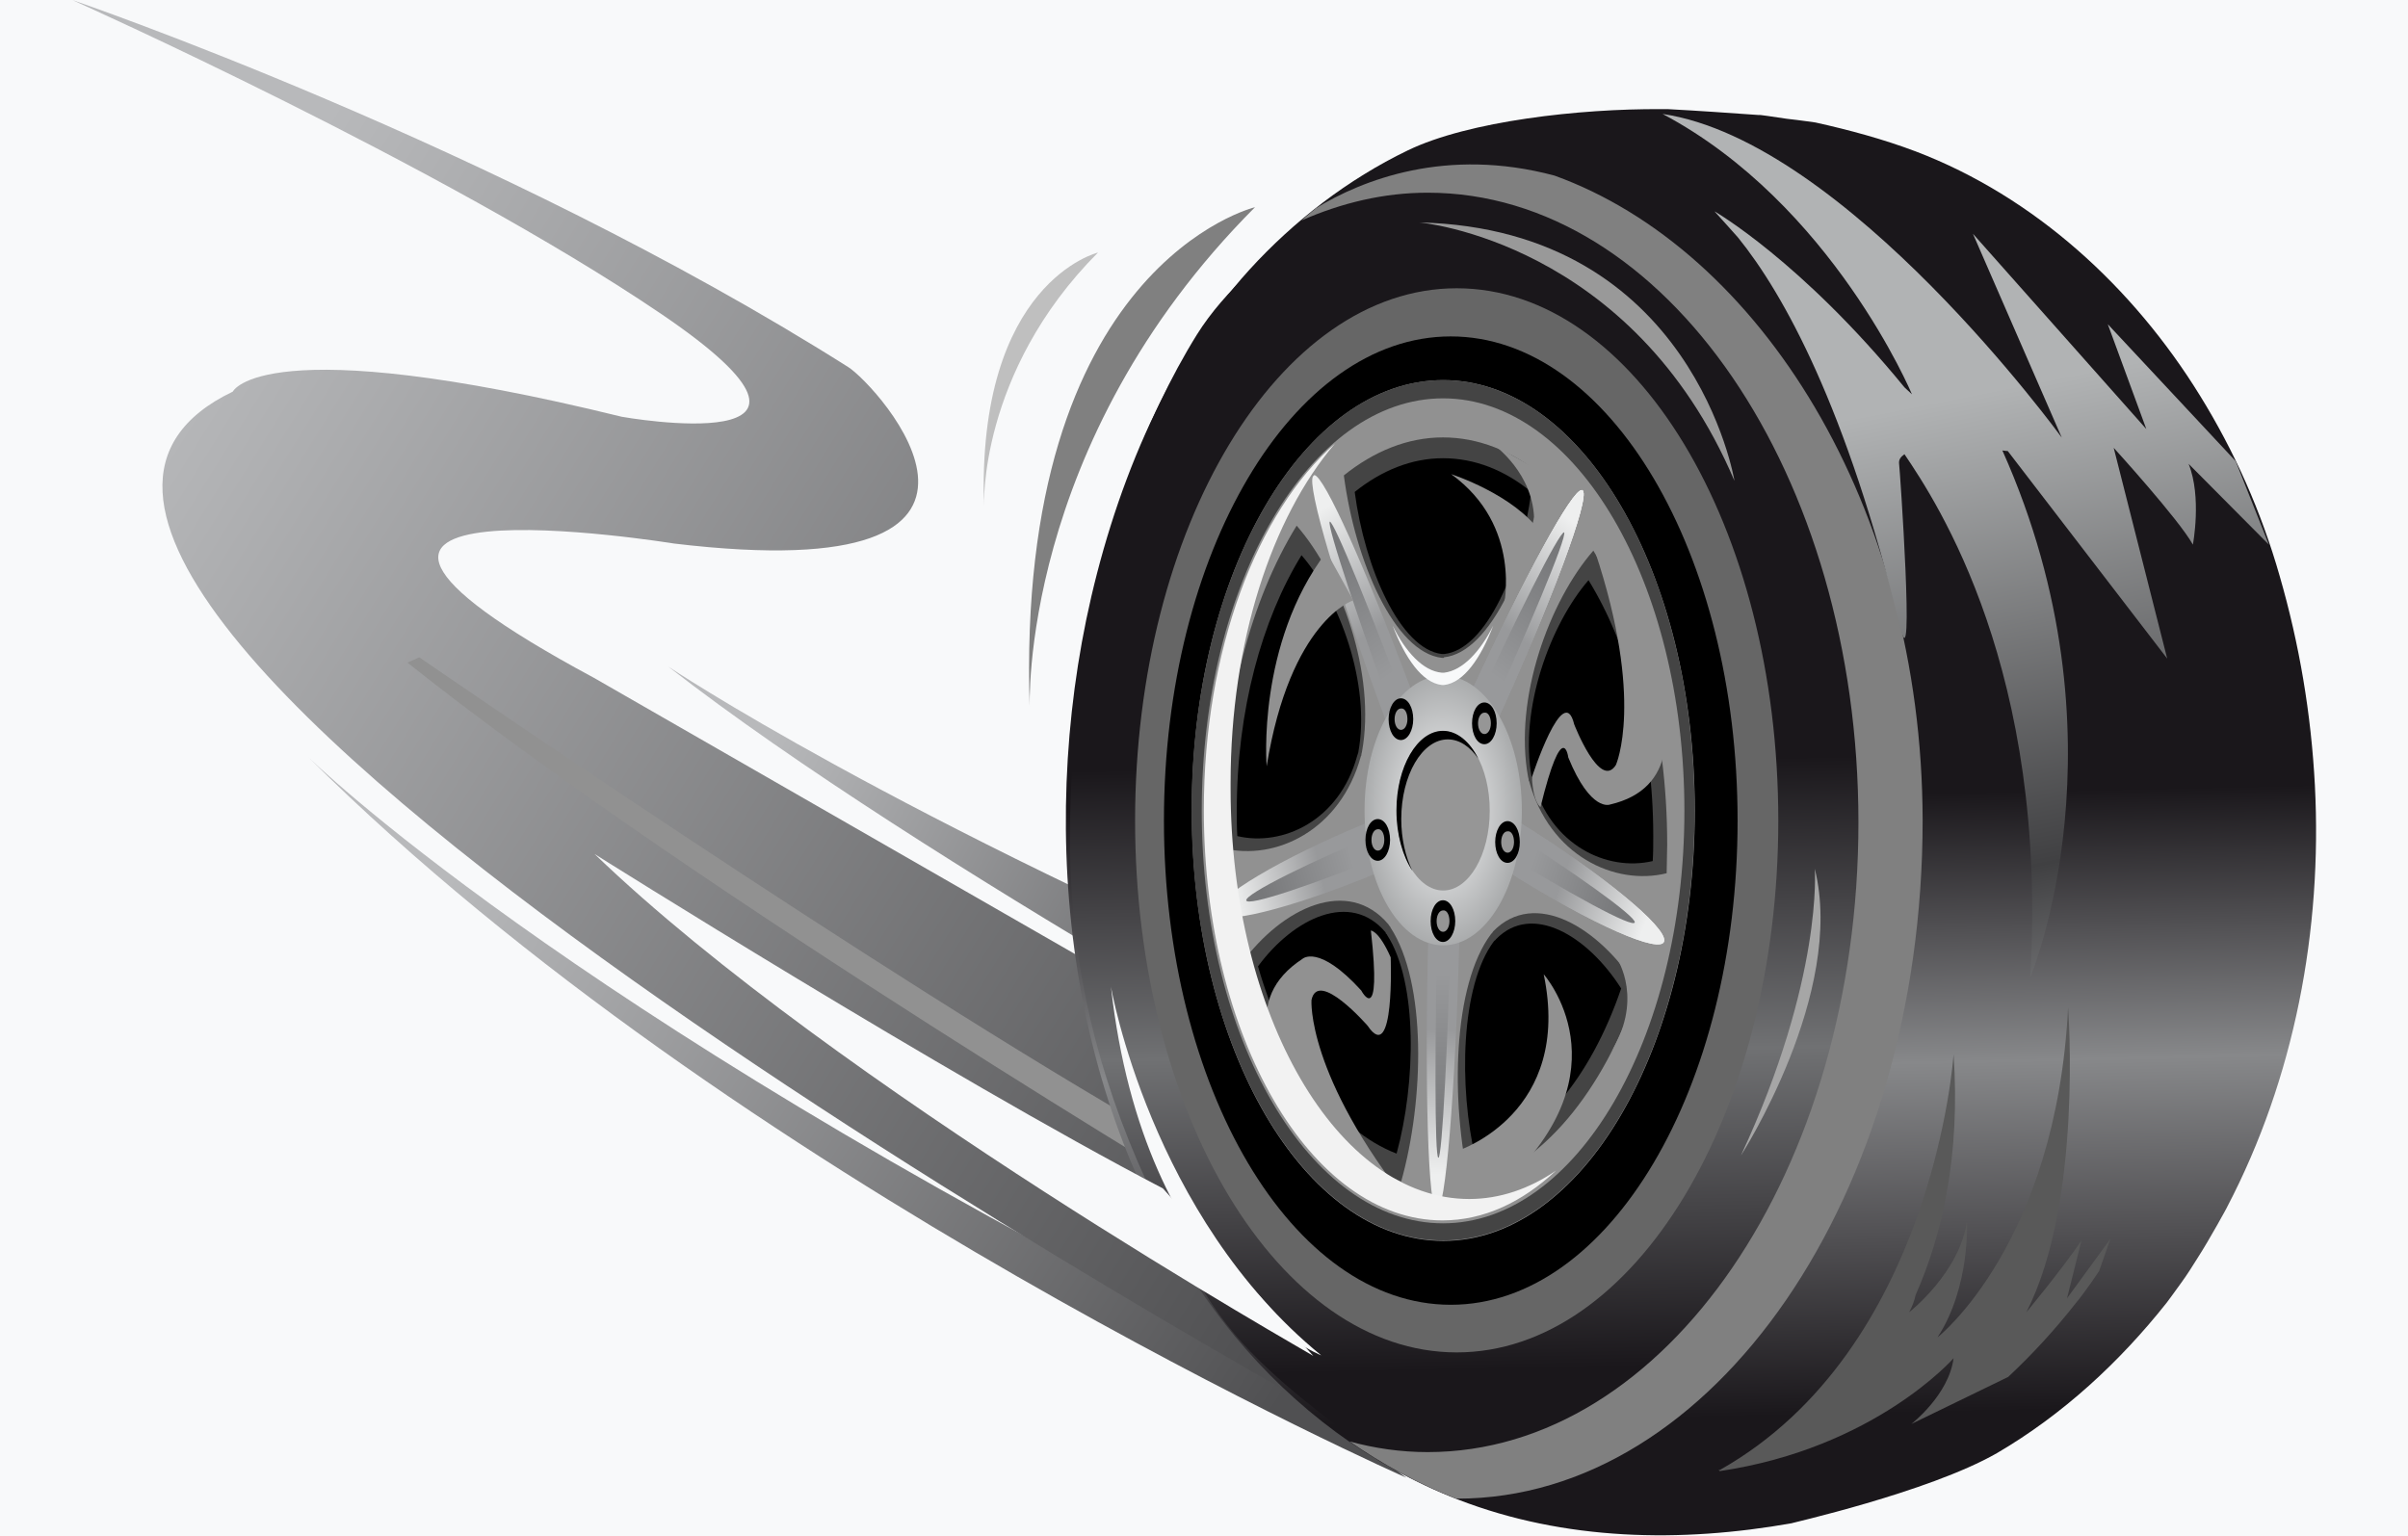
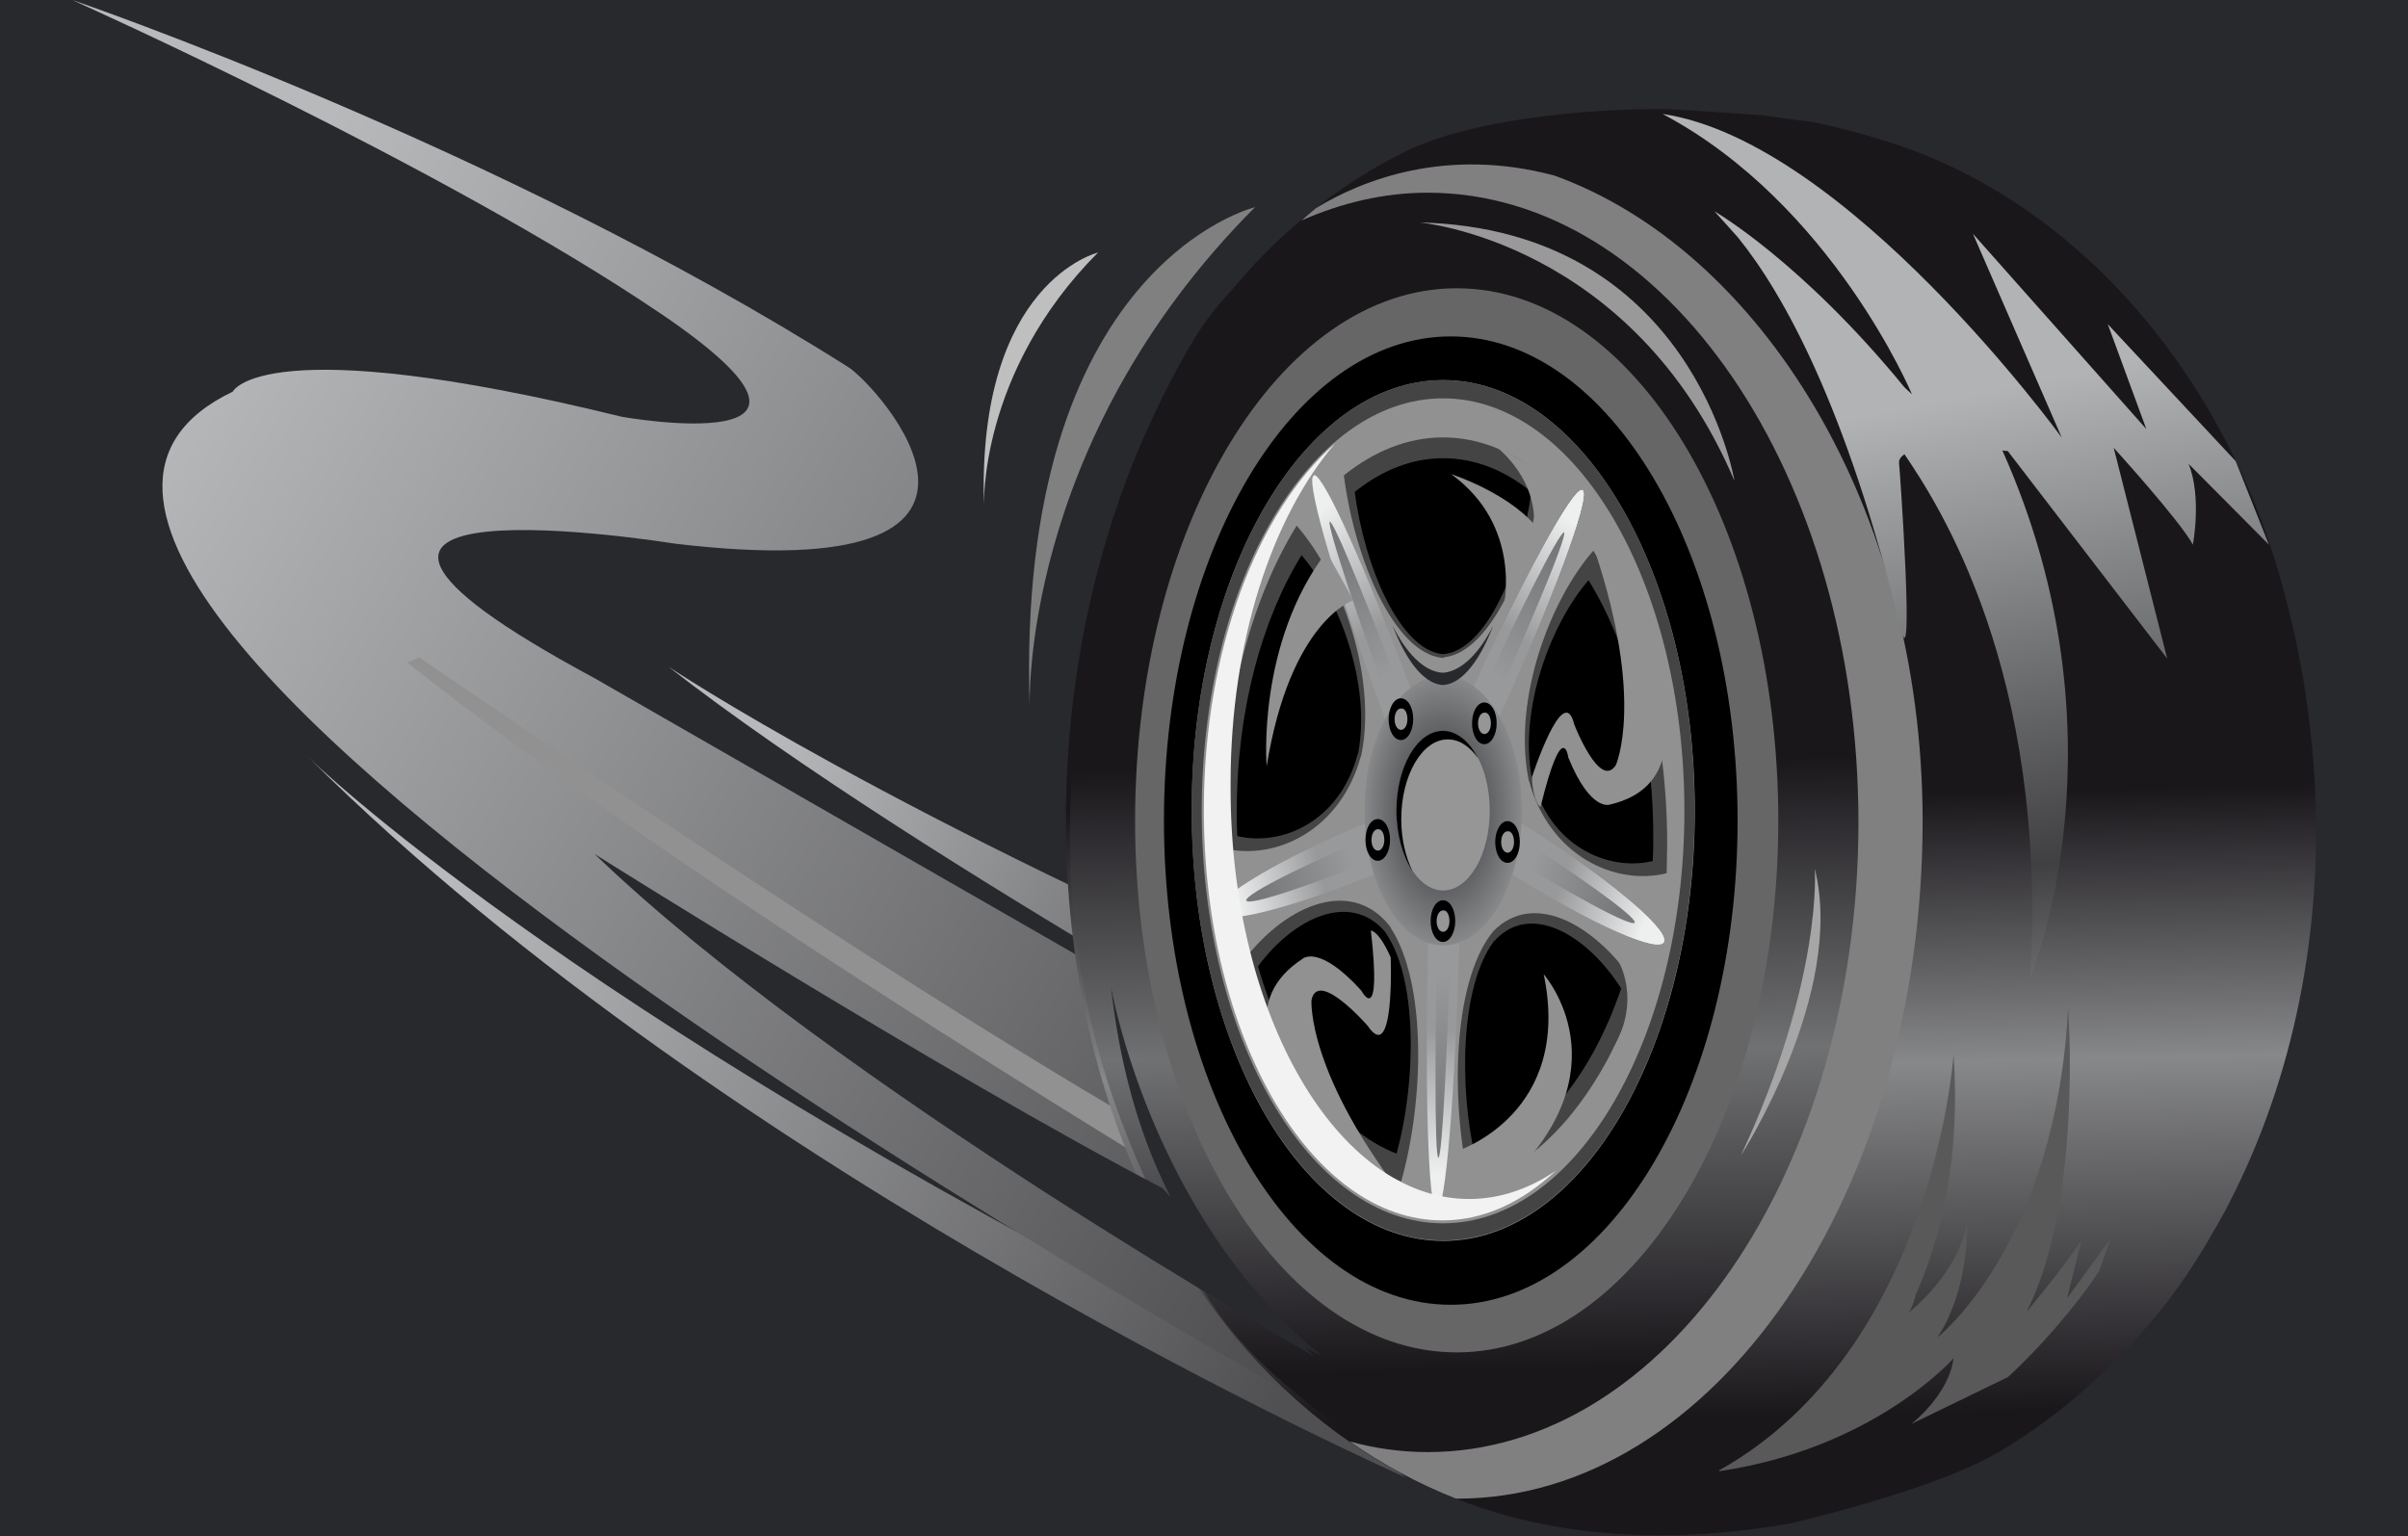
<svg xmlns="http://www.w3.org/2000/svg" xmlns:xlink="http://www.w3.org/1999/xlink" version="1.1" id="svg2" x="0px" y="0px" viewBox="0 0 600 382.6" style="enable-background:new 0 0 600 382.6;" xml:space="preserve">
  <style type="text/css">
- 	.st0{fill:#F8F9FA;}
+ 	.st0{fill:#28292D;}
	.st1{fill:url(#path32_00000152247452137225250520000010046541082615903889_);}
	.st2{fill:url(#path52_00000054228203398263557380000005360706981514582417_);}
	.st3{fill:url(#path72_00000101096655775462802230000006841896882530845103_);}
	.st4{clip-path:url(#SVGID_00000083787360785963278400000009801314021316757131_);}
	.st5{fill:#919191;}
	.st6{fill:url(#path108_00000163045895231819507620000012370155136661939903_);}
	.st7{fill:url(#path130_00000101062477500924192620000014503830221148980624_);}
	.st8{clip-path:url(#SVGID_00000020382497483073303890000005173362606226604163_);}
	.st9{fill:#666666;}
	.st10{fill:#444444;}
	.st11{fill:url(#path216_00000077320019717755625700000008699321334415859642_);}
	.st12{fill:url(#path238_00000070805398377220979650000003761628749002710457_);}
	.st13{fill:url(#path260_00000179606875186616061430000003138873613108395908_);}
	.st14{fill:url(#path282_00000023260149121395662080000016457637205663069827_);}
	.st15{fill:url(#path304_00000151514299781244625070000006737081777121879198_);}
	.st16{fill:url(#path326_00000169542000212180873120000012390001235218481335_);}
	.st17{fill:url(#path348_00000022531286605846597170000006479879630866136249_);}
	.st18{fill:url(#path370_00000036970748724057939220000004980856226182677632_);}
	.st19{fill:url(#path392_00000119818294611675346270000002710118481682472610_);}
	.st20{fill:url(#path414_00000031914178077233342330000007770512475981710765_);}
	.st21{fill:url(#path436_00000169559393678308803090000006227017293063373969_);}
	.st22{fill:url(#path458_00000045616628381140977580000010282368791230735535_);}
	.st23{fill:url(#path480_00000085935807024984017280000017891345981165366187_);}
	.st24{fill:url(#path502_00000071530085644290587890000003932498077362209712_);}
	.st25{fill:url(#path524_00000109022746783620880650000009431555775715502721_);}
	.st26{fill:url(#path546_00000029747261931978595570000013544609794279512221_);}
	.st27{fill:url(#path568_00000132070243702252566910000009526594590211469490_);}
	.st28{clip-path:url(#SVGID_00000054984478169361169750000008448625768278251928_);}
	.st29{fill:#969696;}
	.st30{fill:#808080;}
	.st31{fill:#595959;}
	.st32{fill:#BFBFBF;}
	.st33{fill:#A6A6A6;}
	.st34{fill:#999999;}
	.st35{fill:url(#path710_00000065033295113334268210000017156130487485656484_);}
	.st36{clip-path:url(#SVGID_00000001664723120562762870000005682383758032636088_);}
	.st37{fill:#F2F2F2;}
</style>
  <g id="g10" transform="matrix(1.333333,0,0,-1.333333,0,600)">
    <path id="path12" class="st0" d="M0,84.5h450v450H0V84.5z" />
    <g id="g14">
      <g id="g16">
        <g id="g22">
          <g id="g24">
            <linearGradient id="path32_00000049926858056321865580000009782737828501536911_" gradientUnits="userSpaceOnUse" x1="-284.999" y1="20.219" x2="-283.999" y2="20.219" gradientTransform="matrix(152.4938 -99.945 -99.945 -152.4938 45566.363 -25114.926)">
              <stop offset="0" style="stop-color:#B8B9BB" />
              <stop offset="1" style="stop-color:#505052" />
            </linearGradient>
            <path id="path32" style="fill:url(#path32_00000049926858056321865580000009782737828501536911_);" d="M57.6,308.5L57.6,308.5       L57.6,308.5L57.6,308.5 M262.8,173.8l-35.3,26.3C104.8,262,57.8,308.3,57.6,308.5l0,0C137.3,229.2,262.8,173.8,262.8,173.8" />
          </g>
        </g>
      </g>
    </g>
    <g id="g34">
      <g id="g36">
        <g id="g42">
          <g id="g44">
            <linearGradient id="path52_00000084495439150767620060000017705823388608998049_" gradientUnits="userSpaceOnUse" x1="-284.185" y1="20.035" x2="-283.185" y2="20.035" gradientTransform="matrix(104.2899 -62.5397 -59.2612 -108.6796 30971.283 -15279.581)">
              <stop offset="0" style="stop-color:#B8B9BB" />
              <stop offset="1" style="stop-color:#505052" />
            </linearGradient>
            <path id="path52" style="fill:url(#path52_00000084495439150767620060000017705823388608998049_);" d="M263.9,238.6l-13.3,23       c-83.8,35.7-125.7,63.8-125.7,63.8l0,0C172.2,288.5,263.9,238.6,263.9,238.6" />
          </g>
        </g>
      </g>
    </g>
    <g id="g54">
      <g id="g56">
        <g id="g62">
          <g id="g64">
            <linearGradient id="path72_00000117654041890660800300000000298957471628235426_" gradientUnits="userSpaceOnUse" x1="-285.484" y1="20.419" x2="-284.484" y2="20.419" gradientTransform="matrix(227.9472 -145.6457 -145.6457 -227.9472 68085.469 -36536.617)">
              <stop offset="0" style="stop-color:#B8B9BB" />
              <stop offset="1" style="stop-color:#505052" />
            </linearGradient>
            <path id="path72" style="fill:url(#path72_00000117654041890660800300000000298957471628235426_);" d="M123.6,391.3       c40.9-27.8-7.4-19.2-7.4-19.2l0,0c-67.2,16.5-72.7,4.7-72.7,4.7l0,0c-76.6-36.7,206.5-192.2,206.5-192.2l0,0l46.8,32L111,323.3       c-73.3,39.4,15,25.1,15,25.1l0,0c72.9-8.7,37.8,29.7,32.5,33l0,0c-65.8,41.6-145,68.6-145,68.6l0,0       C13.5,450,82.6,419.1,123.6,391.3" />
          </g>
        </g>
      </g>
    </g>
    <g id="g74">
      <g>
        <defs>
          <rect id="SVGID_1_" x="-75" y="9.5" width="600" height="600" />
        </defs>
        <clipPath id="SVGID_00000075145318493745931180000009890671009263675010_">
          <use xlink:href="#SVGID_1_" style="overflow:visible;" />
        </clipPath>
        <g id="g76" style="clip-path:url(#SVGID_00000075145318493745931180000009890671009263675010_);">
          <g id="g82" transform="translate(231.0479,138.4434)">
            <path id="path84" class="st5" d="M0,84.5c0,0-100.7,60-154.9,103.2l2.2,1c0,0,86.4-59.6,139.1-89.6L0,84.5z" />
          </g>
        </g>
      </g>
    </g>
    <g id="g86">
      <g id="g88">
        <g id="g94">
          <g id="g96">
            <linearGradient id="path108_00000133507623226125582980000007640685356406694315_" gradientUnits="userSpaceOnUse" x1="-285.954" y1="18.535" x2="-284.954" y2="18.535" gradientTransform="matrix(2.8979 -126.0602 -126.0602 -2.8979 3480.813 -35683.238)">
              <stop offset="0" style="stop-color:#1A171B" />
              <stop offset="7.691960e-02" style="stop-color:#1A171B" />
              <stop offset="0.478" style="stop-color:#87888A" />
              <stop offset="1" style="stop-color:#1A171B" />
            </linearGradient>
            <path id="path108" style="fill:url(#path108_00000133507623226125582980000007640685356406694315_);" d="M263.1,421.9       c-11.2-5.4-21.3-13.2-29.6-22.3l0,0c-16-17.6-25.7-42.3-30.5-65.4l0,0c-9.3-45.1-2.2-97.6,27.8-134l0,0       c11.1-13.4,25.4-24.2,41.7-30.5l0,0c19.9-7.7,41.6-8.1,62.4-4.4l0,0c-1.2-0.2,25.4,5.7,38.3,13.1l0,0       c12.3,7.2,22.9,17,31.7,28.1l0,0c0.4,0.5,1.9,2.6,2.7,3.7l0,0c1.1,1.5,2.1,3.1,3.1,4.7l0,0c2.2,3.4,5.7,9.8,5.5,9.5l0,0       c12.6,24.1,17.8,51.8,16.4,78.8l0,0c-0.7,13.4-2.9,26.4-6.6,39.2l0,0c-3.4,11.9-8.4,23.2-14.9,33.7l0,0       c-12.4,20.1-30.8,37.1-53.1,45.6l0,0c-6.1,2.3-12.4,4-18.7,5.4l0,0c0,0-2.7,0.4-5.4,0.7l0,0c-2.7,0.4-5.3,0.8-5.2,0.7l0,0       c-5.7,0.4-11.3,0.8-17,1.1l0,0c-0.4,0-0.9,0-1.3,0l0,0C295.3,429.7,274.5,427.4,263.1,421.9 M339.2,427.2       C339.2,427.2,339.2,427.2,339.2,427.2L339.2,427.2C339.2,427.2,339.2,427.2,339.2,427.2" />
          </g>
        </g>
      </g>
    </g>
    <g id="g110">
      <g id="g112">
        <g id="g118">
          <g id="g120">
            <linearGradient id="path130_00000085212611793976415730000001390627519804387237_" gradientUnits="userSpaceOnUse" x1="-285.894" y1="18.287" x2="-284.894" y2="18.287" gradientTransform="matrix(2.6117 -113.6092 -113.6092 -2.6117 3098.411 -32125.256)">
              <stop offset="0" style="stop-color:#1A171B" />
              <stop offset="0.478" style="stop-color:#707173" />
              <stop offset="1" style="stop-color:#1A171B" />
            </linearGradient>
            <path id="path130" style="fill:url(#path130_00000085212611793976415730000001390627519804387237_);" d="M244.2,407.7       c-6.9-4.9-15.3-11.9-20.5-20.2l0,0c-9.9-15.9-18.1-38.2-21-59.1l0,0c-5.7-40.7-4.5-74.4,22.5-120.1l0,0       c6.4-10.8,17.1-19,24.5-24.7l0,0c11.1-8.7,26.1-11,38.9-7.7l0,0c-0.7-0.2,15.7,5.2,23.7,11.9l0,0c7.6,6.5,14.2,15.3,19.6,25.4       l0,0c0.3,0.4,1.2,2.4,1.7,3.4l0,0c0.7,1.4,1.3,2.8,1.9,4.2l0,0c1.3,3.1,3.5,8.9,3.4,8.6l0,0c7.8,21.8,11,46.8,10.1,71.2l0,0       c-0.4,12.1-1.8,23.9-4.1,35.4l0,0c-2.1,10.7-5.2,20.9-9.2,30.4l0,0c-7.7,18.1-19.1,33.5-32.8,41.2l0,0       c-3.8,2.1-7.7,3.7-11.6,4.9l0,0c0,0-1.7,0.3-3.3,0.7l0,0c-1.7,0.3-3.3,0.7-3.2,0.7l0,0c-3.5,0.4-7,0.7-10.5,1l0,0       c-0.3,0-0.5,0-0.8,0l0,0C264.1,414.8,251.2,412.7,244.2,407.7 M291.2,412.5C291.2,412.5,291.2,412.5,291.2,412.5L291.2,412.5       C291.2,412.5,291.2,412.5,291.2,412.5" />
          </g>
        </g>
      </g>
    </g>
    <g id="g132">
      <g>
        <defs>
          <rect id="SVGID_00000173871508425099610690000004743009816031506562_" x="-75" y="9.5" width="600" height="600" />
        </defs>
        <clipPath id="SVGID_00000038398108984896140070000006894497783947430289_">
          <use xlink:href="#SVGID_00000173871508425099610690000004743009816031506562_" style="overflow:visible;" />
        </clipPath>
        <g id="g134" style="clip-path:url(#SVGID_00000038398108984896140070000006894497783947430289_);">
          <g id="g140" transform="translate(332.3223,212.1191)">
            <path id="path142" class="st9" d="M0,84.5c0-54.9-26.9-99.4-60.1-99.4c-33.2,0-60.1,44.5-60.1,99.4c0,54.9,26.9,99.5,60.1,99.5       C-26.9,184,0,139.5,0,84.5" />
          </g>
          <g id="g144" transform="translate(324.7148,212.1191)">
            <path id="path146" d="M0,84.5c0-50-24-90.5-53.6-90.5c-29.6,0-53.6,40.5-53.6,90.5c0,50,24,90.5,53.6,90.5       C-24,175,0,134.5,0,84.5" />
          </g>
          <g id="g148" transform="translate(316.7207,213.9541)">
            <path id="path150" class="st5" d="M0,84.5C0,40.1-21.1,4.1-47,4.1c-26,0-47,36-47,80.4C-94.1,129-73,165-47,165       C-21.1,165,0,129,0,84.5" />
          </g>
          <g id="g152" transform="translate(269.6768,136.8438)">
            <path id="path154" class="st10" d="M0,84.5c-24.9,0-45.1,34.5-45.1,77.1c0,42.6,20.2,77.1,45.1,77.1       c24.9,0,45.1-34.5,45.1-77.1C45.1,119.1,24.9,84.5,0,84.5 M0,242.1c-26,0-47-36-47-80.4c0-44.4,21.1-80.4,47-80.4       c26,0,47,36,47,80.4C47,206.1,26,242.1,0,242.1" />
          </g>
          <g id="g156" transform="translate(269.4355,242.5415)">
            <path id="path158" class="st10" d="M0,84.5L0,84.5c0.1,0,0.2,0,0.2,0c0.1,0,0.2,0,0.2,0v0.1c8.8,0.9,16.2,18,18.3,34       c-5.6,4.6-11.9,7.1-18.5,7.1c-6.6,0-12.9-2.6-18.5-7.1C-16.2,102.5-8.8,85.5,0,84.5" />
          </g>
          <g id="g160" transform="translate(269.4619,243.2515)">
            <path id="path162" d="M0,84.5L0,84.5c0.1,0,0.1,0,0.2,0c0.1,0,0.1,0,0.2,0v0c7.9,0.8,14.4,16,16.3,30.3       c-5,4.1-10.6,6.3-16.5,6.3c-5.9,0-11.5-2.3-16.5-6.3C-14.4,100.5-7.8,85.4,0,84.5" />
          </g>
          <g id="g164" transform="translate(306.1494,180.7236)">
            <path id="path166" class="st10" d="M0,84.5C-7.3,96-19.3,103.2-27.1,95.2l0,0c-0.1-0.1-0.1-0.2-0.2-0.3       c-0.1-0.1-0.1-0.1-0.2-0.2l0,0c-7.2-9.6-7.6-31.3-4-47C-18,51.3-6.6,65.2,0,84.5" />
          </g>
          <g id="g168" transform="translate(302.9609,180.7412)">
            <path id="path170" d="M0,84.5c-6.3,9.9-16.7,16.1-23.4,9.2l0,0c-0.1-0.1-0.1-0.2-0.2-0.2c-0.1-0.1-0.1-0.1-0.2-0.2l0,0       c-6.2-8.3-6.6-27.1-3.4-40.7C-15.6,55.8-5.7,67.8,0,84.5" />
          </g>
          <g id="g172" transform="translate(259.8447,192.1465)">
            <path id="path174" class="st10" d="M0,84.5L0,84.5c0,0.1-0.1,0.2-0.2,0.3c-0.1,0.1-0.1,0.2-0.2,0.3l0,0       c-7.5,8.9-19.8,3.2-27.5-7.4C-22.1,57.4-11.1,42.2,2,37C6.3,52.3,6.8,74.1,0,84.5" />
          </g>
          <g id="g176" transform="translate(259.1914,190.7744)">
            <path id="path178" d="M0,84.5L0,84.5c0,0.1-0.1,0.2-0.2,0.2C-0.2,84.9-0.3,85-0.3,85l0,0c-6.5,7.7-17.1,2.7-23.8-6.4       c5-17.5,14.5-30.6,25.9-35C5.4,56.8,5.8,75.6,0,84.5" />
          </g>
          <g id="g180" transform="translate(254.3174,224.1489)">
            <path id="path182" class="st10" d="M0,84.5L0,84.5c0.1,0.1,0.1,0.3,0.1,0.4c0,0.1,0.1,0.3,0.1,0.4l0,0       c2.7,14.7-4,32.9-12.2,42.3c-8.5-13.8-13.8-33.3-13.8-54.9c0-1.8,0.1-3.6,0.1-5.4C-16,64.9-3.8,70.6,0,84.5" />
          </g>
          <g id="g184" transform="translate(253.625,224.2227)">
            <path id="path186" d="M0,84.5L0,84.5c0,0.1,0.1,0.2,0.1,0.3c0,0.1,0.1,0.2,0.1,0.3l0,0c2.4,12.8-3.5,28.7-10.6,36.9       c-7.4-12-12.1-29-12.1-47.8c0-1.6,0-3.2,0.1-4.7C-13.9,67.5-3.3,72.4,0,84.5" />
          </g>
          <g id="g188" transform="translate(285.7607,219.4795)">
            <path id="path190" class="st10" d="M0,84.5L0,84.5c-0.1,0.1-0.1,0.2-0.1,0.4c0,0.1-0.1,0.3-0.1,0.4l0,0       c-2.7,14.7,4,32.9,12.2,42.3c8.5-13.8,13.8-33.3,13.8-54.9c0-1.8-0.1-3.6-0.1-5.4C16,64.9,3.8,70.6,0,84.5" />
          </g>
          <g id="g192" transform="translate(286.4561,219.5547)">
            <path id="path194" d="M0,84.5L0,84.5c0,0.1-0.1,0.2-0.1,0.3c0,0.1-0.1,0.2-0.1,0.3l0,0c-2.4,12.8,3.5,28.7,10.6,36.9       c7.4-12,12.1-29,12.1-47.8c0-1.6,0-3.2-0.1-4.7C13.9,67.5,3.3,72.4,0,84.5" />
          </g>
        </g>
      </g>
    </g>
    <g id="g196">
      <g id="g198">
        <g id="g204">
          <g id="g206">
            <linearGradient id="path216_00000044172122461066932920000005821184830728014521_" gradientUnits="userSpaceOnUse" x1="-289.815" y1="13.94" x2="-288.815" y2="13.94" gradientTransform="matrix(-23.7401 -30.316 -30.316 23.7401 -6159.538 -8767.83)">
              <stop offset="0" style="stop-color:#EEEFEF" />
              <stop offset="0.604" style="stop-color:#98999B" />
              <stop offset="1" style="stop-color:#98999B" />
            </linearGradient>
            <path id="path216" style="fill:url(#path216_00000044172122461066932920000005821184830728014521_);" d="M275.3,321.4       c-0.9-2-1.8-4-2.7-6l0,0l4.5-6c0.9,1.9,1.8,3.9,2.7,5.9l0,0c10.1,22.1,17.3,41.4,16,43l0,0c-0.1,0.1-0.1,0.1-0.2,0.1l0,0       C293.8,358.5,285,342.4,275.3,321.4" />
          </g>
        </g>
      </g>
    </g>
    <g id="g218">
      <g id="g220">
        <g id="g226">
          <g id="g228">
            <linearGradient id="path238_00000047775363898464637970000011883098261798021822_" gradientUnits="userSpaceOnUse" x1="-283.659" y1="27.28" x2="-282.659" y2="27.28" gradientTransform="matrix(24.2899 33.5379 33.5379 -24.2899 6254.027 10499.749)">
              <stop offset="0" style="stop-color:#98999B" />
              <stop offset="0.604" style="stop-color:#77787A" />
              <stop offset="1" style="stop-color:#77787A" />
            </linearGradient>
            <path id="path238" style="fill:url(#path238_00000047775363898464637970000011883098261798021822_);" d="M273.8,313.8l2.1-2.8       c9.7,21.2,17,38.7,16.4,39.5l0,0c0,0,0,0,0,0l0,0C291.4,350.6,283.3,334.6,273.8,313.8" />
          </g>
        </g>
      </g>
    </g>
    <g id="g240">
      <g id="g242">
        <g id="g248">
          <g id="g250">
            <linearGradient id="path260_00000026846078221100876890000010898078072895923874_" gradientUnits="userSpaceOnUse" x1="-289.815" y1="13.94" x2="-288.815" y2="13.94" gradientTransform="matrix(-23.7401 -30.316 -30.316 23.7401 -6159.538 -8767.83)">
              <stop offset="0" style="stop-color:#EEEFEF" />
              <stop offset="0.604" style="stop-color:#98999B" />
              <stop offset="1" style="stop-color:#98999B" />
            </linearGradient>
            <path id="path260" style="fill:url(#path260_00000026846078221100876890000010898078072895923874_);" d="M275.3,321.4       c-0.9-2-1.8-4-2.7-6l0,0l4.5-6c0.9,1.9,1.8,3.9,2.7,5.9l0,0c10.1,22.1,17.3,41.4,16,43l0,0c-0.1,0.1-0.1,0.1-0.2,0.1l0,0       C293.8,358.5,285,342.4,275.3,321.4" />
          </g>
        </g>
      </g>
    </g>
    <g id="g262">
      <g id="g264">
        <g id="g270">
          <g id="g272">
            <linearGradient id="path282_00000063621097346421093180000014124852779082404278_" gradientUnits="userSpaceOnUse" x1="-283.659" y1="27.28" x2="-282.659" y2="27.28" gradientTransform="matrix(24.2899 33.5379 33.5379 -24.2899 6254.027 10499.749)">
              <stop offset="0" style="stop-color:#98999B" />
              <stop offset="0.604" style="stop-color:#77787A" />
              <stop offset="1" style="stop-color:#77787A" />
            </linearGradient>
            <path id="path282" style="fill:url(#path282_00000063621097346421093180000014124852779082404278_);" d="M273.8,313.8l2.1-2.8       c9.7,21.2,17,38.7,16.4,39.5l0,0c0,0,0,0,0,0l0,0C291.4,350.6,283.3,334.6,273.8,313.8" />
          </g>
        </g>
      </g>
    </g>
    <g id="g284">
      <g id="g286">
        <g id="g292">
          <g id="g294">
            <linearGradient id="path304_00000079463665178218152910000016976517519157450682_" gradientUnits="userSpaceOnUse" x1="-289.815" y1="13.94" x2="-288.815" y2="13.94" gradientTransform="matrix(-23.7401 -30.316 -30.316 23.7401 -6159.538 -8767.83)">
              <stop offset="0" style="stop-color:#EEEFEF" />
              <stop offset="0.604" style="stop-color:#98999B" />
              <stop offset="1" style="stop-color:#98999B" />
            </linearGradient>
            <path id="path304" style="fill:url(#path304_00000079463665178218152910000016976517519157450682_);" d="M275.3,321.4       c-0.9-2-1.8-4-2.7-6l0,0l4.5-6c0.9,1.9,1.8,3.9,2.7,5.9l0,0c10.1,22.1,17.3,41.4,16,43l0,0c-0.1,0.1-0.1,0.1-0.2,0.1l0,0       C293.8,358.5,285,342.4,275.3,321.4" />
          </g>
        </g>
      </g>
    </g>
    <g id="g306">
      <g id="g308">
        <g id="g314">
          <g id="g316">
            <linearGradient id="path326_00000139286281674072188930000010501350617508220861_" gradientUnits="userSpaceOnUse" x1="-283.659" y1="27.28" x2="-282.659" y2="27.28" gradientTransform="matrix(24.2899 33.5379 33.5379 -24.2899 6254.027 10499.749)">
              <stop offset="0" style="stop-color:#98999B" />
              <stop offset="0.604" style="stop-color:#77787A" />
              <stop offset="1" style="stop-color:#77787A" />
            </linearGradient>
            <path id="path326" style="fill:url(#path326_00000139286281674072188930000010501350617508220861_);" d="M273.8,313.8l2.1-2.8       c9.7,21.2,17,38.7,16.4,39.5l0,0c0,0,0,0,0,0l0,0C291.4,350.6,283.3,334.6,273.8,313.8" />
          </g>
        </g>
      </g>
    </g>
    <g id="g328">
      <g id="g330">
        <g id="g336">
          <g id="g338">
            <linearGradient id="path348_00000071542623112803235840000012224471857044372668_" gradientUnits="userSpaceOnUse" x1="-281.375" y1="15.603" x2="-280.375" y2="15.603" gradientTransform="matrix(21.5163 -33.9456 -33.9456 -21.5163 6826.721 -8863.617)">
              <stop offset="0" style="stop-color:#EEEFEF" />
              <stop offset="0.604" style="stop-color:#98999B" />
              <stop offset="1" style="stop-color:#98999B" />
            </linearGradient>
            <path id="path348" style="fill:url(#path348_00000071542623112803235840000012224471857044372668_);" d="M245.4,361       c-1.3-1.5,4.7-21.9,13.5-45.5l0,0c0.8-2.2,1.6-4.3,2.4-6.3l0,0l4.8,5.2c-0.8,2.1-1.5,4.2-2.3,6.4l0,0       c-8.5,22.8-16.4,40.4-18.2,40.4l0,0C245.5,361.1,245.5,361.1,245.4,361" />
          </g>
        </g>
      </g>
    </g>
    <g id="g350">
      <g id="g352">
        <g id="g358">
          <g id="g360">
            <linearGradient id="path370_00000173853330203731534420000000635995836761855131_" gradientUnits="userSpaceOnUse" x1="-291.536" y1="25.528" x2="-290.536" y2="25.528" gradientTransform="matrix(-24.0379 34.9511 34.9511 24.0379 -7639.541 9900.067)">
              <stop offset="0" style="stop-color:#98999B" />
              <stop offset="0.604" style="stop-color:#77787A" />
              <stop offset="1" style="stop-color:#77787A" />
            </linearGradient>
            <path id="path370" style="fill:url(#path370_00000173853330203731534420000000635995836761855131_);" d="M248.5,352.5       c-0.6-0.6,5.6-19.3,14-42.1l0,0l2.2,2.4C256.4,335.2,249.3,352.6,248.5,352.5L248.5,352.5C248.5,352.6,248.5,352.6,248.5,352.5       " />
          </g>
        </g>
      </g>
    </g>
    <g id="g372">
      <g id="g374">
        <g id="g380">
          <g id="g382">
            <linearGradient id="path392_00000090264935093569385440000016718753320466092462_" gradientUnits="userSpaceOnUse" x1="-296.542" y1="22.183" x2="-295.542" y2="22.183" gradientTransform="matrix(-27.1562 9.9515 9.9515 27.1562 -7965.007 2629.385)">
              <stop offset="0" style="stop-color:#EEEFEF" />
              <stop offset="0.604" style="stop-color:#98999B" />
              <stop offset="1" style="stop-color:#98999B" />
            </linearGradient>
            <path id="path392" style="fill:url(#path392_00000090264935093569385440000016718753320466092462_);" d="M278,289.5       c1.3-0.9,2.7-1.8,4.1-2.6l0,0c15.4-9.7,28.4-15.4,28.9-12.8l0,0c0.5,2.6-11.5,12.5-26.9,22.1l0,0c-1.4,0.9-2.8,1.7-4.2,2.5l0,0       L278,289.5z" />
          </g>
        </g>
      </g>
    </g>
    <g id="g394">
      <g id="g396">
        <g id="g402">
          <g id="g404">
            <linearGradient id="path414_00000133492930879773243400000007012138872134355884_" gradientUnits="userSpaceOnUse" x1="-276.933" y1="19.837" x2="-275.933" y2="19.837" gradientTransform="matrix(29.006 -9.4109 -9.4109 -29.006 8505.731 -1742.008)">
              <stop offset="0" style="stop-color:#98999B" />
              <stop offset="0.604" style="stop-color:#77787A" />
              <stop offset="1" style="stop-color:#77787A" />
            </linearGradient>
            <path id="path414" style="fill:url(#path414_00000133492930879773243400000007012138872134355884_);" d="M278.5,292.1       c14.8-9.2,26.8-15.7,27-14.5l0,0c0.2,1.1-11.3,9.4-26.1,18.7l0,0L278.5,292.1z" />
          </g>
        </g>
      </g>
    </g>
    <g id="g416">
      <g id="g418">
        <g id="g424">
          <g id="g426">
            <linearGradient id="path436_00000097476359804514862760000003438355849384919190_" gradientUnits="userSpaceOnUse" x1="-296.542" y1="22.183" x2="-295.542" y2="22.183" gradientTransform="matrix(-27.1562 9.9515 9.9515 27.1562 -7965.007 2629.385)">
              <stop offset="0" style="stop-color:#EEEFEF" />
              <stop offset="0.604" style="stop-color:#98999B" />
              <stop offset="1" style="stop-color:#98999B" />
            </linearGradient>
            <path id="path436" style="fill:url(#path436_00000097476359804514862760000003438355849384919190_);" d="M278,289.5       c1.3-0.9,2.7-1.8,4.1-2.6l0,0c15.4-9.7,28.4-15.4,28.9-12.8l0,0c0.5,2.6-11.5,12.5-26.9,22.1l0,0c-1.4,0.9-2.8,1.7-4.2,2.5l0,0       L278,289.5z" />
          </g>
        </g>
      </g>
    </g>
    <g id="g438">
      <g id="g440">
        <g id="g446">
          <g id="g448">
            <linearGradient id="path458_00000146464562500177371390000016539358247143042182_" gradientUnits="userSpaceOnUse" x1="-276.933" y1="19.837" x2="-275.933" y2="19.837" gradientTransform="matrix(29.006 -9.4109 -9.4109 -29.006 8505.731 -1742.008)">
              <stop offset="0" style="stop-color:#98999B" />
              <stop offset="0.604" style="stop-color:#77787A" />
              <stop offset="1" style="stop-color:#77787A" />
            </linearGradient>
            <path id="path458" style="fill:url(#path458_00000146464562500177371390000016539358247143042182_);" d="M278.5,292.1       c14.8-9.2,26.8-15.7,27-14.5l0,0c0.2,1.1-11.3,9.4-26.1,18.7l0,0L278.5,292.1z" />
          </g>
        </g>
      </g>
    </g>
    <g id="g460">
      <g id="g462">
        <g id="g468">
          <g id="g470">
            <linearGradient id="path480_00000102505095382310627160000007656617134022233012_" gradientUnits="userSpaceOnUse" x1="-287.609" y1="27.238" x2="-286.609" y2="27.238" gradientTransform="matrix(1.9511 44.7993 44.7993 -1.9511 -391.2334 13168.387)">
              <stop offset="0" style="stop-color:#EEEFEF" />
              <stop offset="0.604" style="stop-color:#98999B" />
              <stop offset="1" style="stop-color:#98999B" />
            </linearGradient>
            <path id="path480" style="fill:url(#path480_00000102505095382310627160000007656617134022233012_);" d="M266.9,274.6       c-0.7-28,0-50.9,1.6-51l0,0c1.6-0.1,3.5,22.5,4.2,50.5l0,0c0.1,2.6,0.1,5.1,0.2,7.5l0,0l-5.7,0.4       C267,279.7,266.9,277.1,266.9,274.6" />
          </g>
        </g>
      </g>
    </g>
    <g id="g482">
      <g id="g484">
        <g id="g490">
          <g id="g492">
            <linearGradient id="path502_00000164515966550334654490000010737948776593330082_" gradientUnits="userSpaceOnUse" x1="-285.245" y1="14.845" x2="-284.245" y2="14.845" gradientTransform="matrix(-0.2892 -48.2077 -48.2077 0.2892 902.9253 -13487.331)">
              <stop offset="0" style="stop-color:#98999B" />
              <stop offset="0.604" style="stop-color:#77787A" />
              <stop offset="1" style="stop-color:#77787A" />
            </linearGradient>
            <path id="path502" style="fill:url(#path502_00000164515966550334654490000010737948776593330082_);" d="M268.8,233.6       c0.7-0.1,1.8,21.3,2.5,48.2l0,0l-2.6,0.2C268.1,255.1,268.1,233.6,268.8,233.6" />
          </g>
        </g>
      </g>
    </g>
    <g id="g504">
      <g id="g506">
        <g id="g512">
          <g id="g514">
            <linearGradient id="path524_00000010274449967969737750000004121382609625439149_" gradientUnits="userSpaceOnUse" x1="-276.949" y1="25.436" x2="-275.949" y2="25.436" gradientTransform="matrix(26.829 6.5186 6.5186 -26.829 7494.786 2772.242)">
              <stop offset="0" style="stop-color:#EEEFEF" />
              <stop offset="0.604" style="stop-color:#98999B" />
              <stop offset="1" style="stop-color:#98999B" />
            </linearGradient>
            <path id="path524" style="fill:url(#path524_00000010274449967969737750000004121382609625439149_);" d="M255.4,296.2       c-16-6.6-28.6-14.1-28.2-16.8l0,0c0.4-2.6,13.6,0.6,29.6,7.2l0,0c1.5,0.6,2.9,1.2,4.3,1.8l0,0l-1.3,9.5       C258.3,297.4,256.8,296.9,255.4,296.2" />
          </g>
        </g>
      </g>
    </g>
    <g id="g526">
      <g id="g528">
        <g id="g534">
          <g id="g536">
            <linearGradient id="path546_00000174584438315465234670000016739966143848185774_" gradientUnits="userSpaceOnUse" x1="-295.201" y1="16.156" x2="-294.201" y2="16.156" gradientTransform="matrix(-28.6091 -8.0991 -8.0991 28.6091 -8062.027 -2563.126)">
              <stop offset="0" style="stop-color:#98999B" />
              <stop offset="0.604" style="stop-color:#77787A" />
              <stop offset="1" style="stop-color:#77787A" />
            </linearGradient>
            <path id="path546" style="fill:url(#path546_00000174584438315465234670000016739966143848185774_);" d="M232.9,281.7       c0.2-1.2,12.5,2.9,27.8,9.2l0,0l-0.6,4.4C244.7,288.9,232.7,282.9,232.9,281.7" />
          </g>
        </g>
      </g>
    </g>
    <g id="g548">
      <g id="g550">
        <g id="g556">
          <g id="g558">
            <radialGradient id="path568_00000152956710938623744870000008946860596209269178_" cx="-271.985" cy="22.64" r="1" gradientTransform="matrix(19.7375 0 0 -33.7364 5637.863 1062.299)" gradientUnits="userSpaceOnUse">
-               <stop offset="0" style="stop-color:#F8F9FA" />
+               <stop offset="0" style="stop-color:#28292D" />
              <stop offset="0.901" style="stop-color:#9A9C9D" />
              <stop offset="1" style="stop-color:#9A9C9D" />
            </radialGradient>
            <path id="path568" style="fill:url(#path568_00000152956710938623744870000008946860596209269178_);" d="M255,298.5       c0-13.9,6.6-25.2,14.7-25.2l0,0c8.1,0,14.7,11.3,14.7,25.2l0,0c0,13.9-6.6,25.2-14.7,25.2l0,0C261.5,323.7,255,312.4,255,298.5       " />
          </g>
        </g>
      </g>
    </g>
    <g id="g570">
      <g>
        <defs>
          <rect id="SVGID_00000127727933320176216690000006293397320472171704_" x="-75" y="9.5" width="600" height="600" />
        </defs>
        <clipPath id="SVGID_00000168100659240093498380000008720779548040836997_">
          <use xlink:href="#SVGID_00000127727933320176216690000006293397320472171704_" style="overflow:visible;" />
        </clipPath>
        <g id="g572" style="clip-path:url(#SVGID_00000168100659240093498380000008720779548040836997_);">
          <g id="g578" transform="translate(278.4004,213.9541)">
            <path id="path580" class="st29" d="M0,84.5c0-8.2-3.9-14.9-8.7-14.9s-8.7,6.7-8.7,14.9c0,8.2,3.9,14.9,8.7,14.9S0,92.8,0,84.5" />
          </g>
          <g id="g582" transform="translate(261.8633,212.3975)">
            <path id="path584" d="M0,84.5c0,8.2,3.9,14.9,8.7,14.9c2.2,0,4.2-1.4,5.7-3.6c-1.6,3.2-4,5.2-6.6,5.2c-4.8,0-8.7-6.7-8.7-14.9       c0-4.5,1.2-8.6,3-11.3C0.8,77.4,0,80.8,0,84.5" />
          </g>
          <g id="g586" transform="translate(269.8516,239.7627)">
            <path id="path588" class="st0" d="M0,84.5L0,84.5c-0.1,0-0.1,0-0.2,0c-0.1,0-0.1,0-0.2,0v0c-3.5,0.3-6.8,3.9-9.2,8.8       c2.3-6,5.5-10.7,9.2-11.1v0c0.1,0,0.1,0,0.2,0c0.1,0,0.1,0,0.2,0v0c3.7,0.4,6.9,5.1,9.2,11.1C6.8,88.5,3.5,84.9,0,84.5" />
          </g>
          <g id="g590" transform="translate(264.0986,231.0752)">
            <path id="path592" d="M0,84.5c0-2.1-1-3.9-2.3-3.9c-1.3,0-2.3,1.7-2.3,3.9c0,2.1,1,3.9,2.3,3.9C-1,88.4,0,86.7,0,84.5" />
          </g>
          <g id="g594" transform="translate(263.0166,231.0752)">
            <path id="path596" class="st29" d="M0,84.5c0-1.1-0.5-2-1.2-2c-0.7,0-1.2,0.9-1.2,2c0,1.1,0.5,2,1.2,2C-0.5,86.6,0,85.7,0,84.5       " />
          </g>
          <g id="g598" transform="translate(279.6924,230.2969)">
            <path id="path600" d="M0,84.5c0-2.1-1-3.9-2.3-3.9c-1.3,0-2.3,1.7-2.3,3.9c0,2.2,1,3.9,2.3,3.9C-1,88.4,0,86.7,0,84.5" />
          </g>
          <g id="g602" transform="translate(278.6104,230.2969)">
            <path id="path604" class="st29" d="M0,84.5c0-1.1-0.5-2-1.2-2c-0.7,0-1.2,0.9-1.2,2c0,1.1,0.5,2,1.2,2C-0.5,86.6,0,85.7,0,84.5       " />
          </g>
          <g id="g606" transform="translate(284.0186,208.1182)">
            <path id="path608" d="M0,84.5c0-2.2-1-3.9-2.3-3.9c-1.3,0-2.3,1.7-2.3,3.9c0,2.1,1,3.9,2.3,3.9C-1,88.4,0,86.7,0,84.5" />
          </g>
          <g id="g610" transform="translate(282.9365,208.1182)">
            <path id="path612" class="st29" d="M0,84.5c0-1.1-0.5-2-1.2-2c-0.7,0-1.2,0.9-1.2,2c0,1.1,0.5,2,1.2,2C-0.5,86.6,0,85.7,0,84.5       " />
          </g>
          <g id="g614" transform="translate(271.9541,193.3311)">
            <path id="path616" d="M0,84.5c0-2.1-1-3.9-2.3-3.9c-1.3,0-2.3,1.7-2.3,3.9c0,2.2,1,3.9,2.3,3.9C-1,88.4,0,86.7,0,84.5" />
          </g>
          <g id="g618" transform="translate(270.8711,193.3311)">
            <path id="path620" class="st29" d="M0,84.5c0-1.1-0.5-2-1.2-2c-0.7,0-1.2,0.9-1.2,2c0,1.1,0.5,2,1.2,2C-0.5,86.6,0,85.7,0,84.5       " />
          </g>
          <g id="g622" transform="translate(259.7725,208.5059)">
            <path id="path624" d="M0,84.5c0-2.1-1-3.9-2.3-3.9c-1.3,0-2.3,1.7-2.3,3.9c0,2.2,1,3.9,2.3,3.9C-1,88.4,0,86.7,0,84.5" />
          </g>
          <g id="g626" transform="translate(258.6953,208.5059)">
            <path id="path628" class="st29" d="M0,84.5c0-1.1-0.5-2-1.2-2c-0.7,0-1.2,0.9-1.2,2c0,1.1,0.5,2,1.2,2C-0.5,86.6,0,85.7,0,84.5       " />
          </g>
          <g id="g630" transform="translate(290.4971,332.6816)">
            <path id="path632" class="st30" d="M0,84.5c-20.2,5.4-35.9-0.8-44.6-6.1c-0.8-0.7-1.7-1.4-2.7-2.3c7.5,3.3,15.4,5.2,23.6,5.2       c44.5,0,80.5-52.7,80.5-117.7s-36-117.7-80.5-117.7c-5,0-9.9,0.7-14.6,2c6.2-4.3,12.8-7.9,19.9-10.7c0.1,0,0.1,0,0.2,0       c48,0,87,56.8,87,126.8C68.7,22.8,38.2,70.7,0,84.5" />
          </g>
          <g id="g634" transform="translate(390.7783,125.7295)">
            <path id="path636" class="st31" d="M0,84.5c0.5,0.7,1,1.5,1.5,2.2l2.1,6l-8.1-11.1l2.7,10.8C-5.6,86.8-12.1,79-12.1,79       c10.6,20.7,7.8,57,7.8,57c-2.2-44.3-24.4-61.7-24.4-61.7c6.2,9.5,5.5,21.8,5.5,21.8C-24.5,86.4-34,79-34,79       c0.6,1.1,1,2.2,1.2,3.2c5,11.3,8.4,26.1,7.1,45c0,0-3.6-55.1-43.7-77.7c0,0-0.4,0.2,0-0.2c29,4.3,43.7,21.1,43.7,21.1       c-0.9-6.9-7.9-12.3-7.9-12.3l18.1,8.8c4.6,4.3,8.9,9,12.8,14C-2.3,81.3-0.8,83.4,0,84.5" />
          </g>
          <g id="g638" transform="translate(192.4326,233.0728)">
            <path id="path640" class="st30" d="M0,84.5c0,0-2.1,49.4,42.1,93.7C42.1,178.2-2.8,167.4,0,84.5" />
          </g>
          <g id="g642" transform="translate(183.8877,270.7974)">
            <path id="path644" class="st32" d="M0,84.5c0,0-1.1,25,21.3,47.5C21.3,132-1.4,126.5,0,84.5" />
          </g>
          <g id="g646" transform="translate(207.6133,181.0596)">
            <path id="path648" class="st0" d="M0,84.5c0,0,7.4-42.9,39.3-68.9C39.3,15.6,6.2,28.8,0,84.5" />
          </g>
          <g id="g650" transform="translate(325.3408,149.5215)">
            <path id="path652" class="st33" d="M0,84.5c0,0,19.6,30.4,13.8,53.6C13.8,138.2,15.4,117.6,0,84.5" />
          </g>
          <g id="g654" transform="translate(265.2314,323.9219)">
            <path id="path656" class="st34" d="M0,84.5c0,0,39.8-3.4,58.9-48.3C58.9,36.2,51.2,83.3,0,84.5" />
          </g>
          <g id="g658" transform="translate(286.2764,220.2227)">
            <path id="path660" class="st5" d="M0,84.5c0,0,5.9,18.2,7.9,9.9c0,0,4.8-12.4,7.8-7.6c0,0,5.4,12-3.9,39.9       c0,0,27.9-41.5,2.8-47.3c0,0-3.6-1.5-7.8,8.8c0,0-1,7.8-5.2-9.3C1.7,79,0.3,79.3,0,84.5" />
          </g>
          <g id="g662" transform="translate(259.8857,186.5635)">
            <path id="path664" class="st5" d="M0,84.5c0,0,0.8-20.4-4.3-12.8c0,0-9.3,10.7-10.5,4.8c0,0-1-14,18.5-38.5       c0,0-43.1,31.2-20.2,46.2c0,0,3,2.9,11-5.9c0,0,3.9-7.4,1.8,11.2C-3.8,89.5-2.3,89.7,0,84.5" />
          </g>
          <g id="g666" transform="translate(111.1201,205.8682)">
            <path id="path668" class="st0" d="M0,84.5c0,0,65.6-41.3,106.2-62.5l28.1-31.3C134.3-9.2,45.1,41.1,0,84.5" />
          </g>
          <g id="g670" transform="translate(288.4844,183.3906)">
            <path id="path672" class="st5" d="M0,84.5c0,0,15.9-17.9-7.6-39.4l-6.1-2.5l-2.1,9C-15.7,51.7,5.4,58.6,0,84.5" />
          </g>
          <g id="g674" transform="translate(236.708,222.2656)">
            <path id="path676" class="st5" d="M0,84.5c0,0-1.9,22.9,11.2,40.1l-0.4,0.7l5.4-9.8C16.2,115.6,4.4,111.7,0,84.5" />
          </g>
          <g id="g678" transform="translate(271.1934,276.873)">
            <path id="path680" class="st5" d="M0,84.5c0,0,11.8-3.8,16.7-10.9L9.8,59.7C9.8,59.7,13.4,74.8,0,84.5" />
          </g>
          <g id="g682" transform="translate(279.0986,282.4019)">
            <path id="path684" class="st5" d="M0,84.5c0,0,7.7-5.4,7.6-14.5l2.9,8.5L0,84.5z" />
          </g>
          <g id="g686" transform="translate(302.2197,186.2344)">
            <path id="path688" class="st5" d="M0,84.5c0,0,5.2-7.8-1.6-18.1l6.7,10.3l0.8,3.4L0,84.5z" />
          </g>
        </g>
      </g>
    </g>
    <g id="g690">
      <g id="g692">
        <g id="g698">
          <g id="g700">
            <linearGradient id="path710_00000008111842332164164280000016363885926584612993_" gradientUnits="userSpaceOnUse" x1="-285.593" y1="18.67" x2="-284.593" y2="18.67" gradientTransform="matrix(23.9079 -124.6109 -124.6109 -23.9079 9523.894 -34764.984)">
              <stop offset="0" style="stop-color:#B1B3B4" />
              <stop offset="0.698" style="stop-color:#404042" />
              <stop offset="1" style="stop-color:#8F9092" />
            </linearGradient>
            <path id="path710" style="fill:url(#path710_00000008111842332164164280000016363885926584612993_);" d="M357.3,376.3l-1.4,1.3       c-19.3,23.6-35.5,32.9-35.5,32.9l0,0c1.6-1.8,3.1-3.4,4.4-4.9l0,0c8.5-10.5,20.3-31.7,30.3-72.8l0,0       c2.8-11.6-0.1,30.1-0.2,30.5l0,0c-0.1,0.8,0.3,1.3,1,1.8l0,0c6.1-9,26.9-40.5,23.5-97.8l0,0c0,0,18.9,44.6-5.2,98.5l0,0       c0.6-0.1,1-0.1,1-0.1l0,0l29.8-38.8l-10,39.4c0,0,12.2-13.4,14.8-18.1l0,0c0,0,1.7,8.9-0.8,15.1l0,0l15-15.1l-6.2,15.6       l-23.9,25.6l7.2-19.6l-32.4,36.5l16.6-38.1c0,0-40.2,55.4-74.6,60.5l0,0C342.4,411.9,357.3,376.3,357.3,376.3" />
          </g>
        </g>
      </g>
    </g>
    <g id="g712">
      <g>
        <defs>
          <rect id="SVGID_00000002346367980415228050000001637088136583369137_" x="-75" y="9.5" width="600" height="600" />
        </defs>
        <clipPath id="SVGID_00000018212299330315045030000008740210575403930043_">
          <use xlink:href="#SVGID_00000002346367980415228050000001637088136583369137_" style="overflow:visible;" />
        </clipPath>
        <g id="g714" style="clip-path:url(#SVGID_00000018212299330315045030000008740210575403930043_);">
          <g id="g720" transform="translate(274.5713,141.3896)">
            <path id="path722" class="st37" d="M0,84.5c-24.6,0-44.6,34.3-44.6,76.7c0,0.2,0,0.3,0,0.5c0,0.2,0,0.4,0,0.6       c0,26.3,7.7,49.6,19.5,63.4c-14.5-12.7-24.5-38.6-24.5-68.5c0-42.4,20-76.7,44.6-76.7c7.7,0,14.9,3.4,21.2,9.3       C11.2,86.4,5.7,84.5,0,84.5" />
          </g>
        </g>
      </g>
    </g>
  </g>
</svg>
